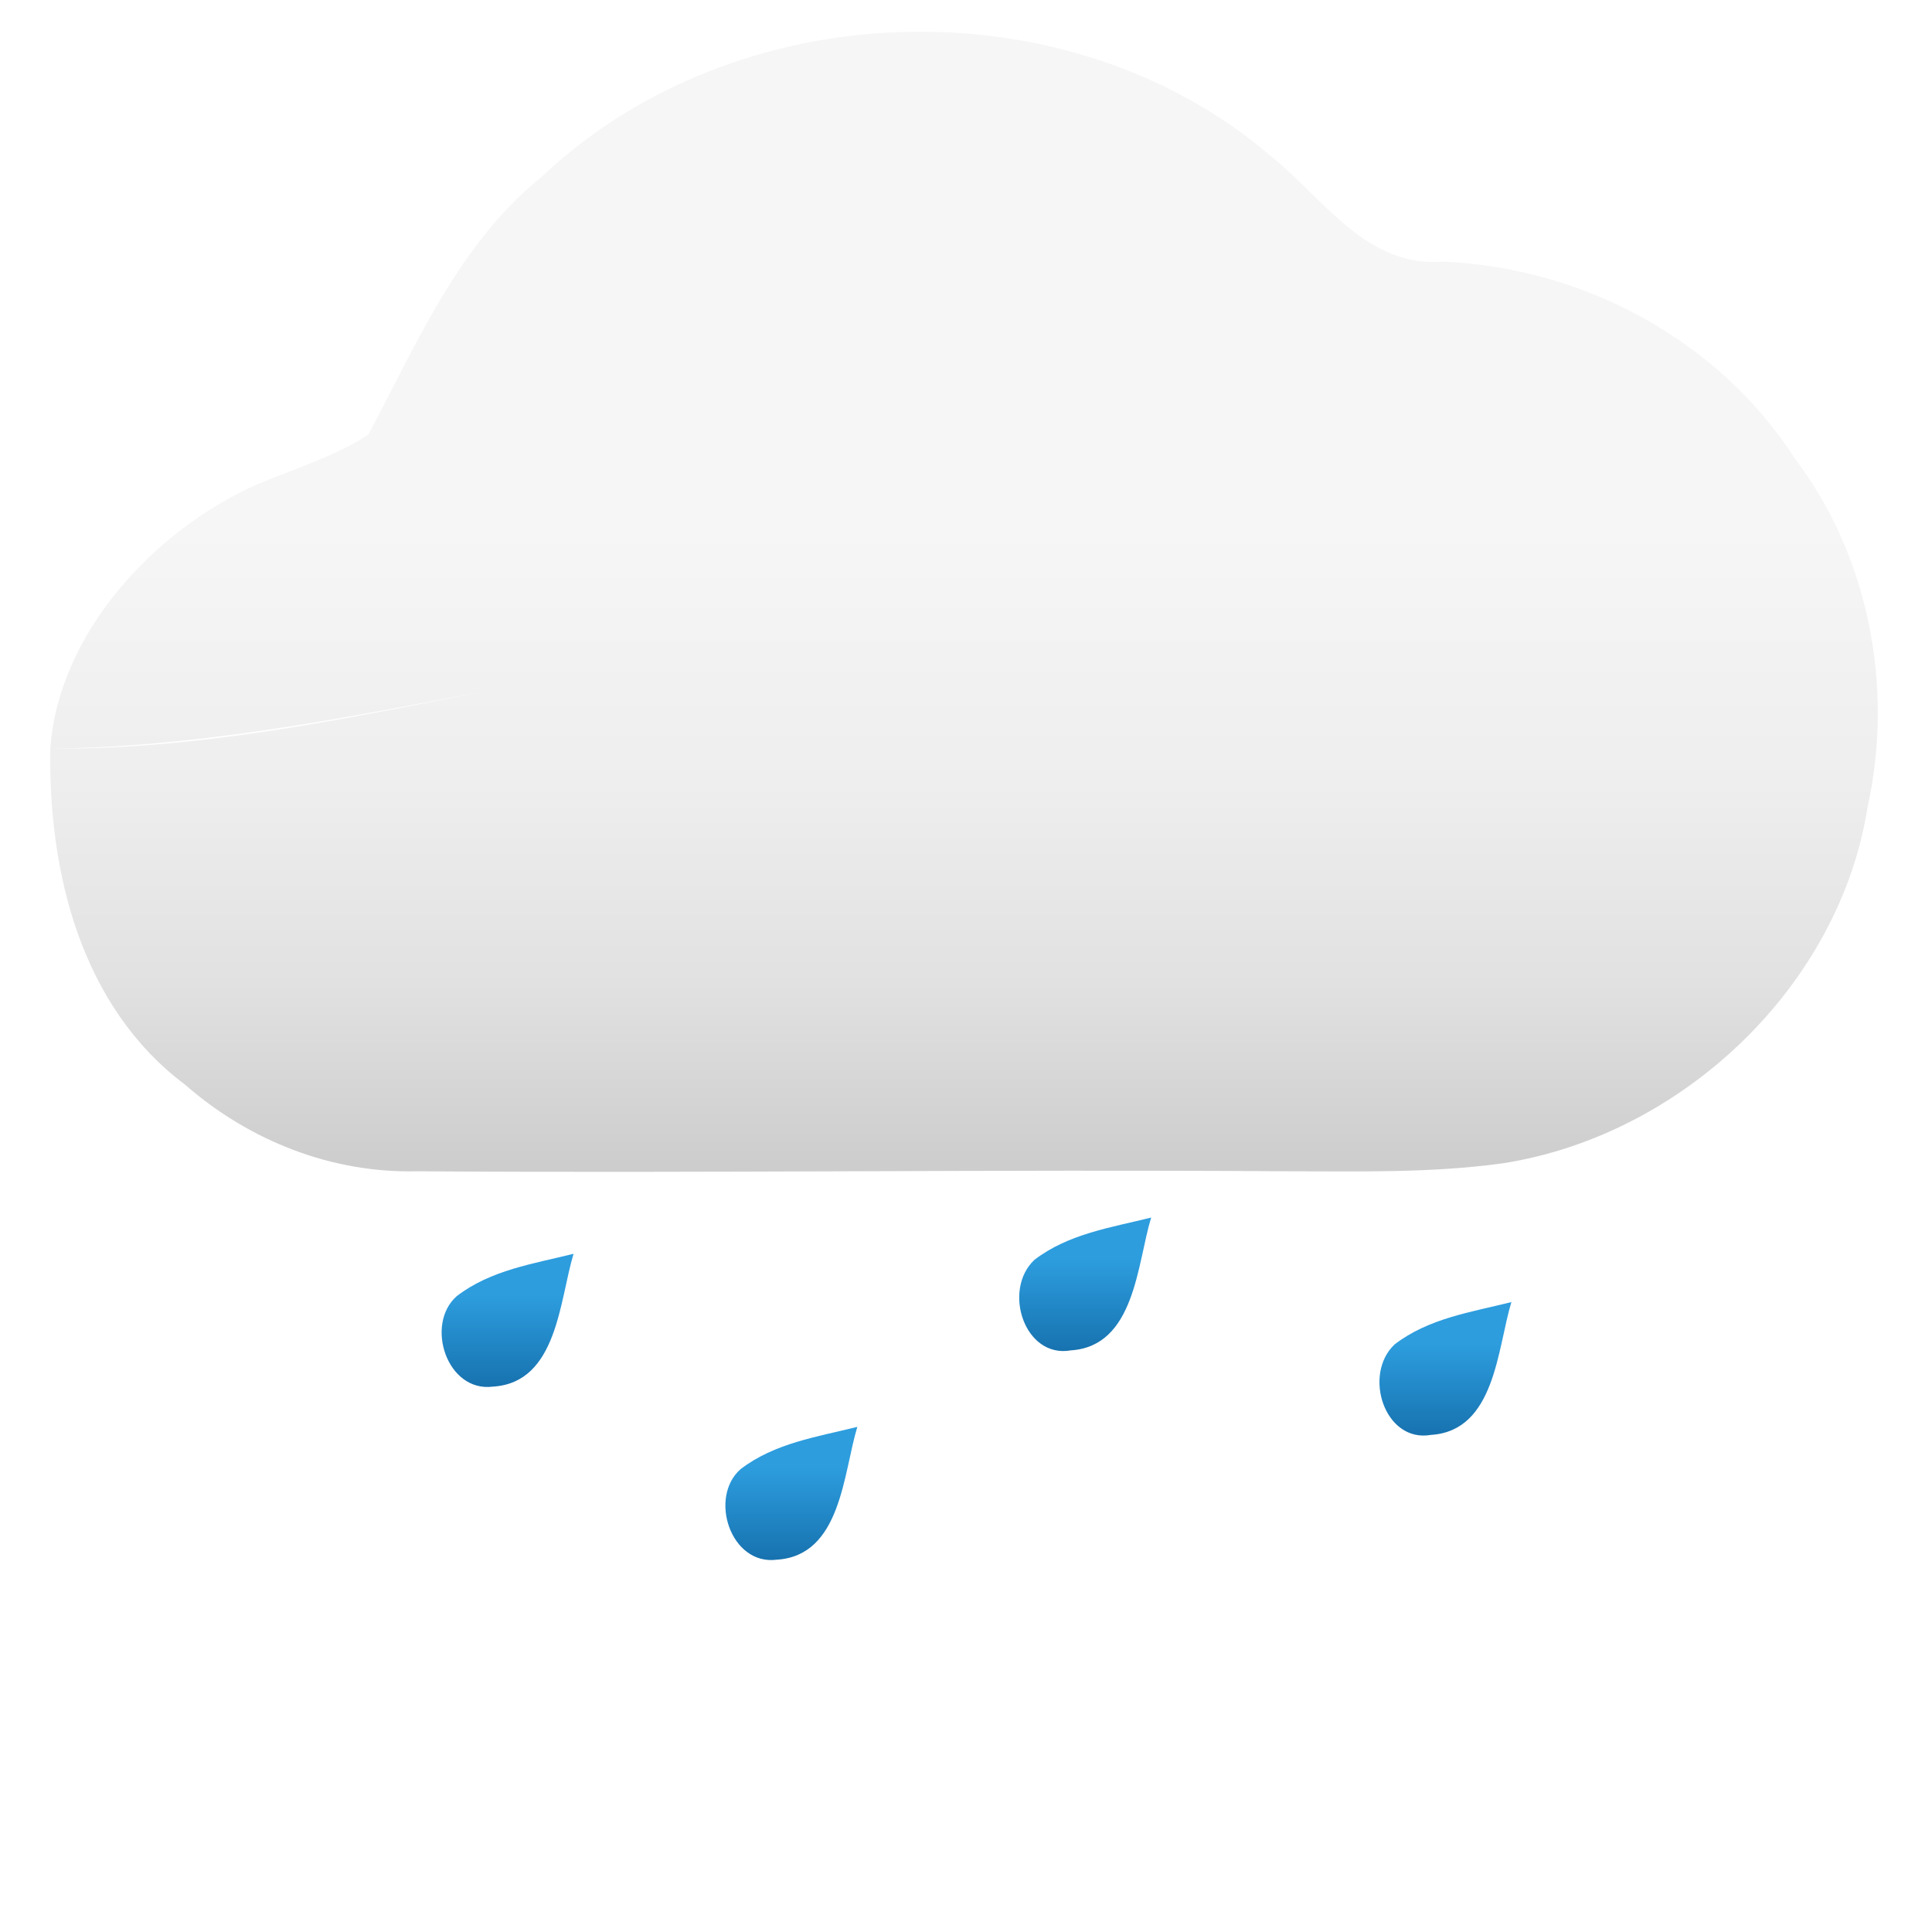
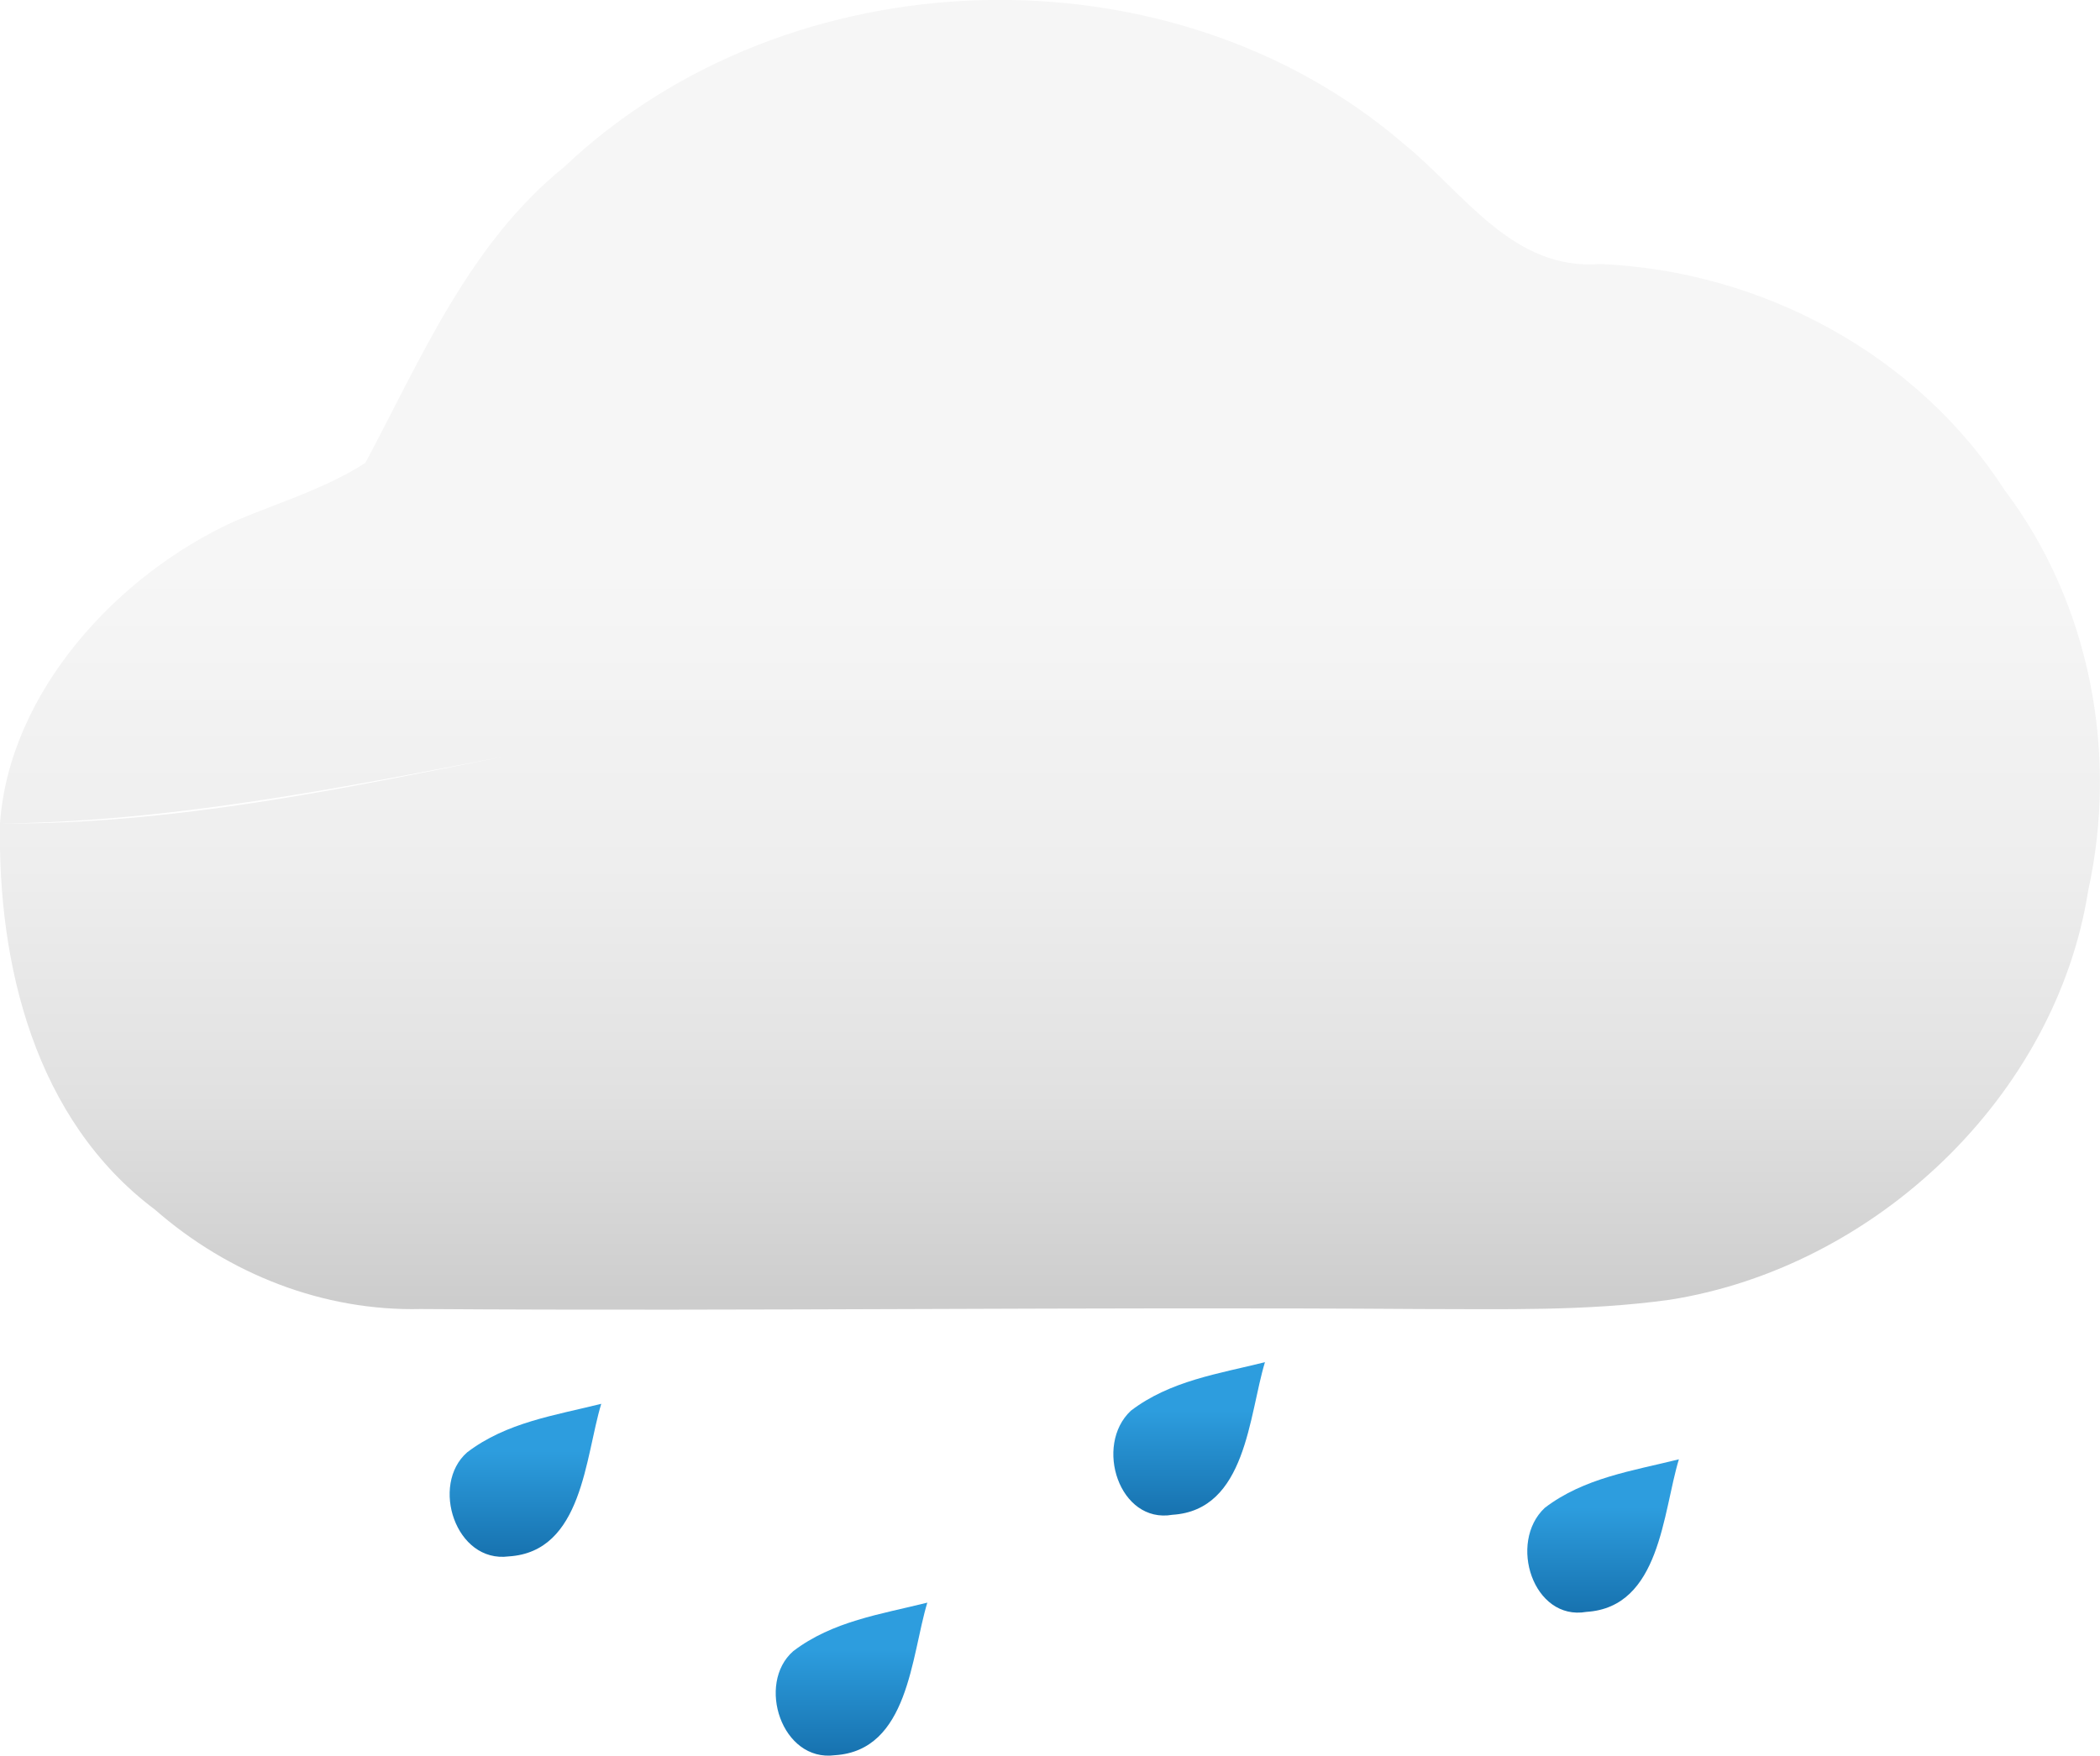
- <svg xmlns="http://www.w3.org/2000/svg" version="1.1" id="Layer_1" x="0px" y="0px" viewBox="0 0 96 96" style="enable-background:new 0 0 96 96;" xml:space="preserve">
+ <svg xmlns="http://www.w3.org/2000/svg" version="1.1" id="Layer_1" x="0px" y="0px" style="enable-background:new 0 0 96 96;" xml:space="preserve" viewBox="2.5 1.58 90.81 75.94">
  <style type="text/css">
	.st0{fill:url(#SVGID_1_);}
	.st1{fill:url(#SVGID_2_);}
	.st2{fill:url(#SVGID_3_);}
	.st3{fill:url(#SVGID_4_);}
	.st4{fill:url(#SVGID_5_);}
</style>
  <linearGradient id="SVGID_1_" gradientUnits="userSpaceOnUse" x1="47.901" y1="96.792" x2="47.901" y2="40.139" gradientTransform="matrix(1 0 0 -1 0 98)">
    <stop offset="0.442" style="stop-color:#F6F6F6" />
    <stop offset="0.667" style="stop-color:#EEEEEE" />
    <stop offset="0.842" style="stop-color:#E1E1E1" />
    <stop offset="0.992" style="stop-color:#CECECE" />
    <stop offset="1" style="stop-color:#CDCDCD" />
  </linearGradient>
  <path class="st0" d="M89.2,22.8c-3.8-5.9-10.5-9.5-17.5-9.8c-3.8,0.3-5.9-3.1-8.5-5.2c-10.1-8.7-26.6-8.2-36.3,1  c-4.1,3.3-6.2,8.3-8.6,12.8c-1.7,1.1-3.7,1.7-5.6,2.5c-5.1,2.3-9.8,7.4-10.2,13.1c11-0.1,22.4-3.4,33.2-4.9  c-10.8,1.4-21.4,4.8-32.4,4.9H2.5C2.4,43.3,4,50,9.2,53.9c3.2,2.8,7.3,4.4,11.5,4.3c14.4,0.1,28.8-0.1,43.2,0  c3.6,0,7.2,0.1,10.8-0.4c8.9-1.4,16.7-8.8,18.1-17.7C94.1,34.2,92.9,27.7,89.2,22.8z" />
  <g id="_x23_199be2ff">
    <linearGradient id="SVGID_2_" gradientUnits="userSpaceOnUse" x1="25.283" y1="35.69" x2="25.283" y2="29.082" gradientTransform="matrix(1 0 0 -1 0 98)">
      <stop offset="0.308" style="stop-color:#2D9DDE" />
      <stop offset="1" style="stop-color:#1772AF" />
    </linearGradient>
    <path class="st1" d="M22.7,64.4c1.7-1.3,3.8-1.6,5.8-2.1c-0.7,2.3-0.8,6.4-4,6.6C22.2,69.2,21.1,65.8,22.7,64.4z" />
    <linearGradient id="SVGID_3_" gradientUnits="userSpaceOnUse" x1="39.342" y1="27.112" x2="39.342" y2="20.504" gradientTransform="matrix(1 0 0 -1 0 98)">
      <stop offset="0.308" style="stop-color:#2D9DDE" />
      <stop offset="1" style="stop-color:#1772AF" />
    </linearGradient>
    <path class="st2" d="M36.8,73c1.7-1.3,3.8-1.6,5.8-2.1c-0.7,2.3-0.8,6.4-4,6.6C36.3,77.8,35.2,74.4,36.8,73z" />
    <linearGradient id="SVGID_4_" gradientUnits="userSpaceOnUse" x1="53.96" y1="37.451" x2="53.96" y2="30.843" gradientTransform="matrix(1 0 0 -1 0 98)">
      <stop offset="0.308" style="stop-color:#2D9DDE" />
      <stop offset="1" style="stop-color:#1772AF" />
    </linearGradient>
    <path class="st3" d="M51.4,62.6c1.7-1.3,3.8-1.6,5.8-2.1c-0.7,2.3-0.8,6.4-4,6.6C50.9,67.5,49.8,64.1,51.4,62.6z" />
    <linearGradient id="SVGID_5_" gradientUnits="userSpaceOnUse" x1="71.841" y1="33.259" x2="71.841" y2="26.651" gradientTransform="matrix(1 0 0 -1 0 98)">
      <stop offset="0.308" style="stop-color:#2D9DDE" />
      <stop offset="1" style="stop-color:#1772AF" />
    </linearGradient>
    <path class="st4" d="M69.3,66.8c1.7-1.3,3.8-1.6,5.8-2.1c-0.7,2.3-0.8,6.4-4,6.6C68.8,71.7,67.7,68.3,69.3,66.8z" />
  </g>
</svg>
